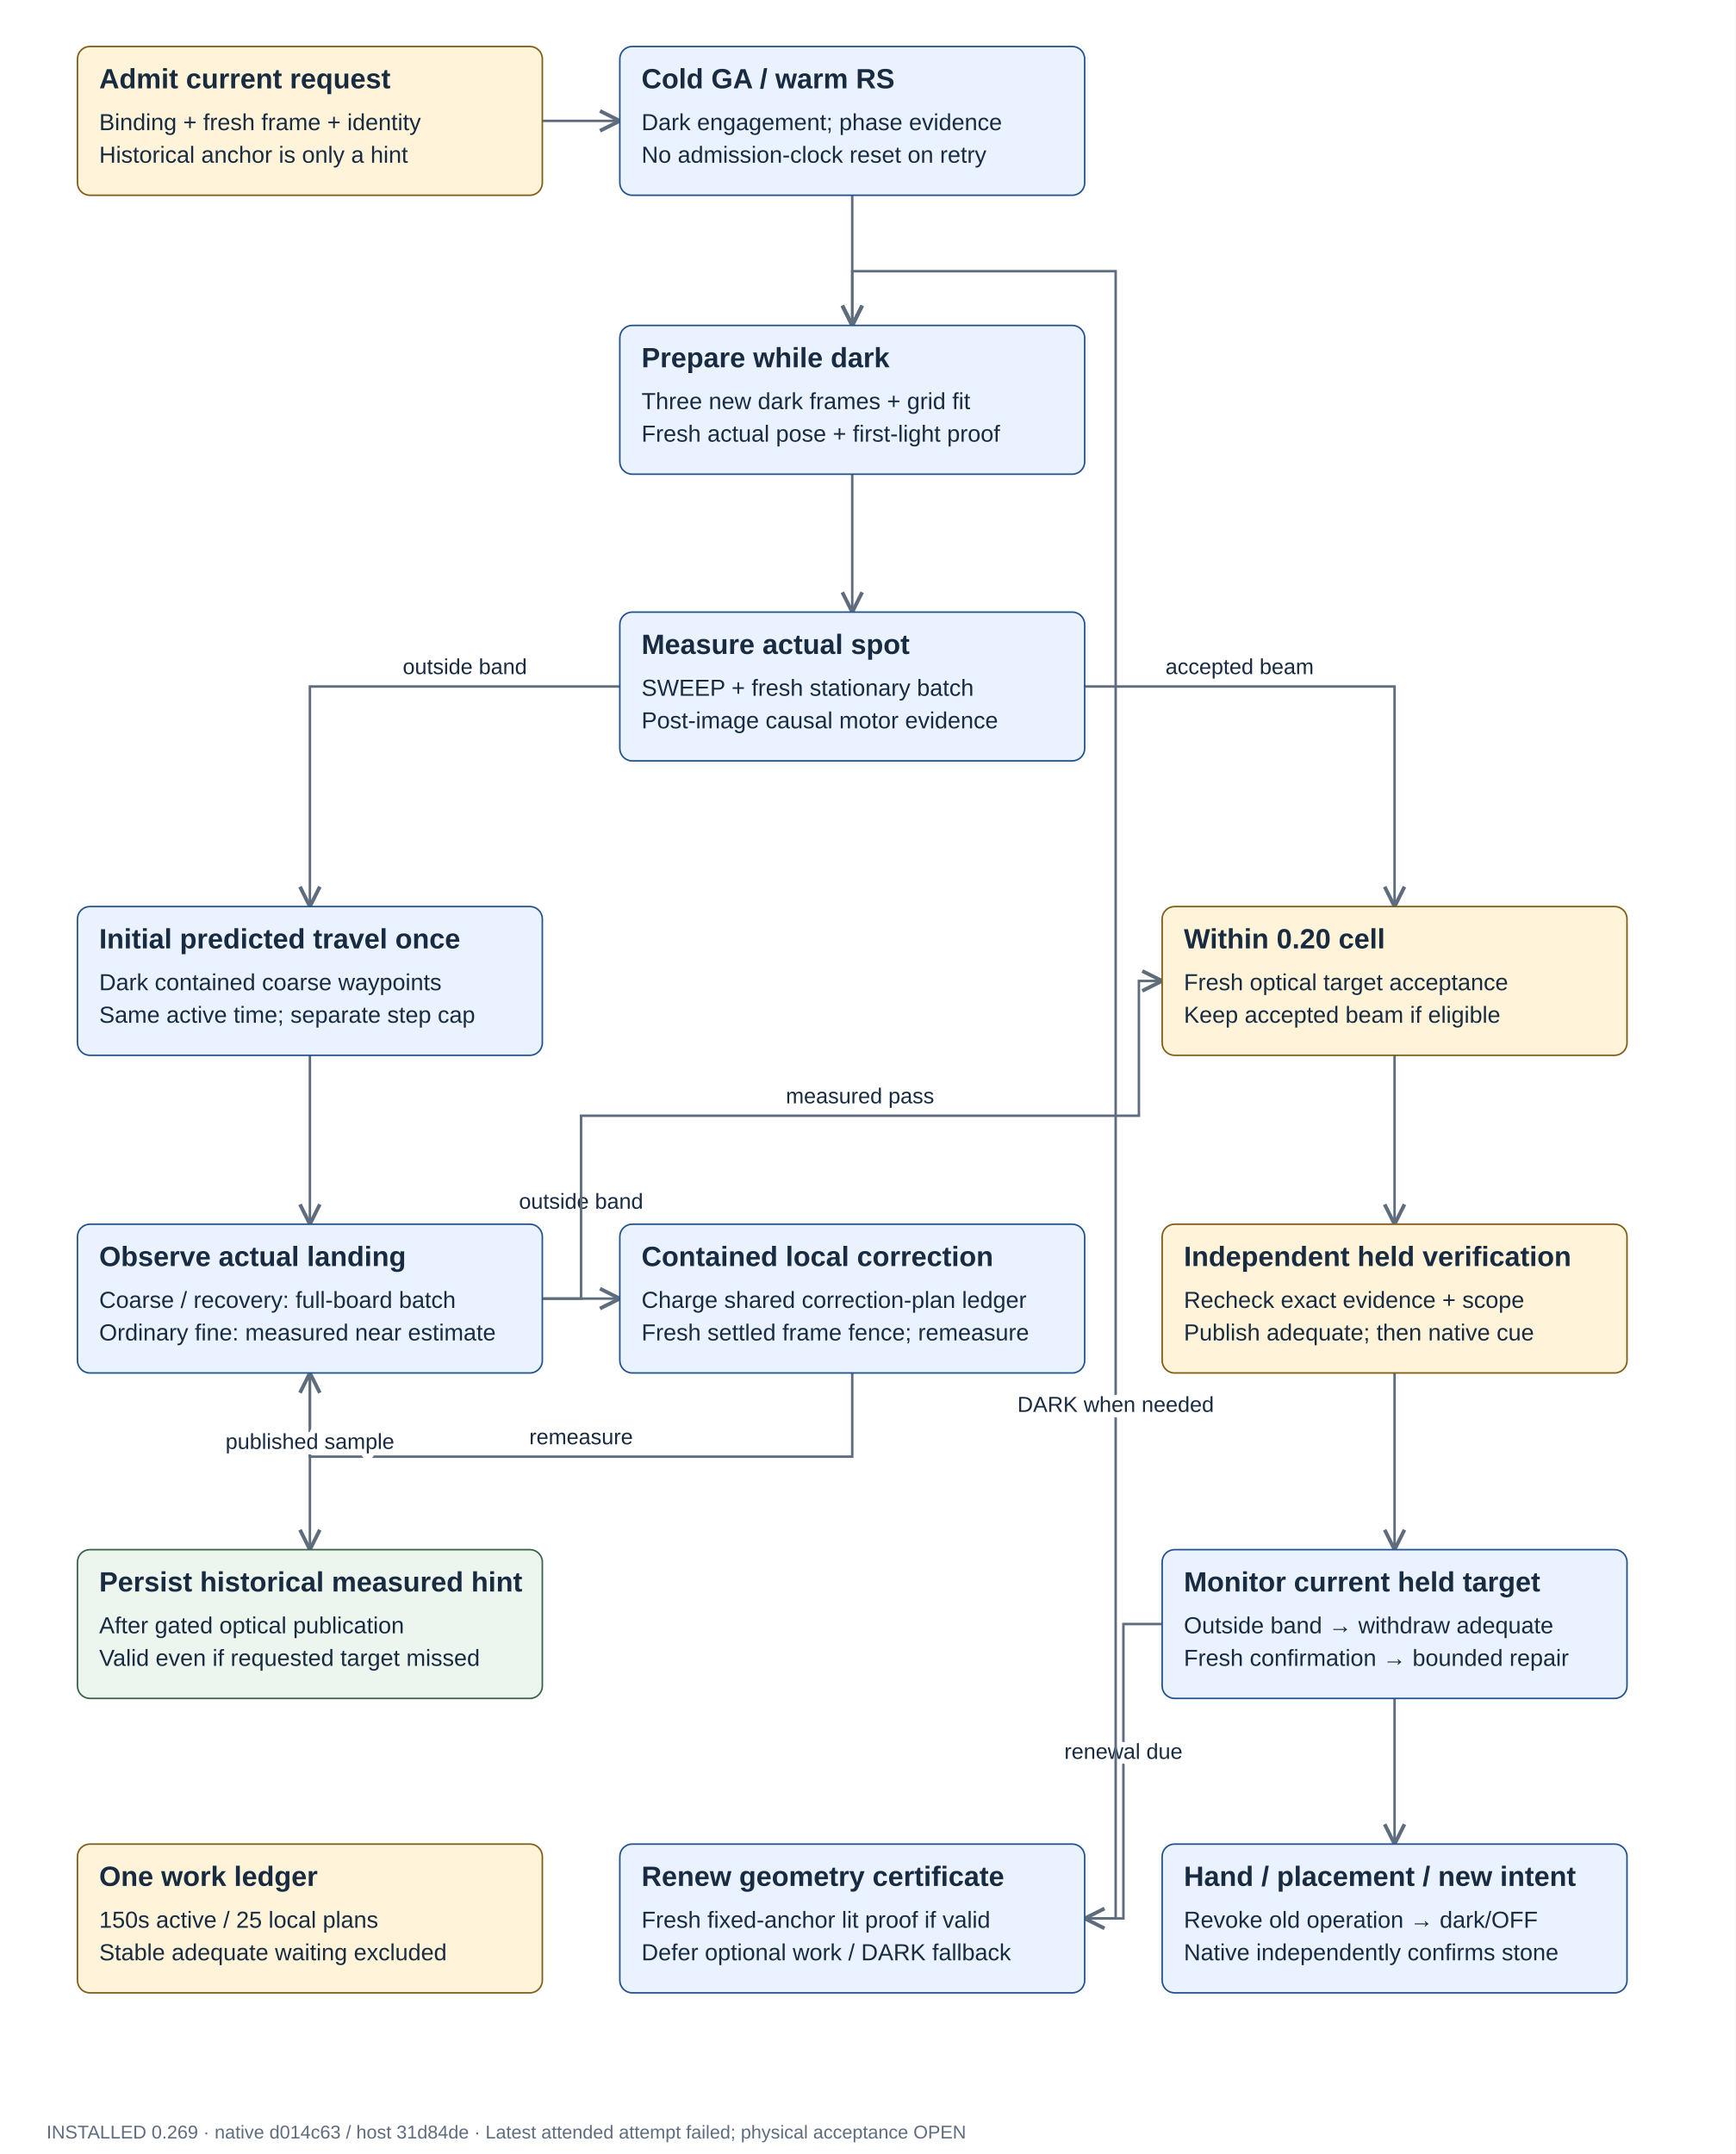
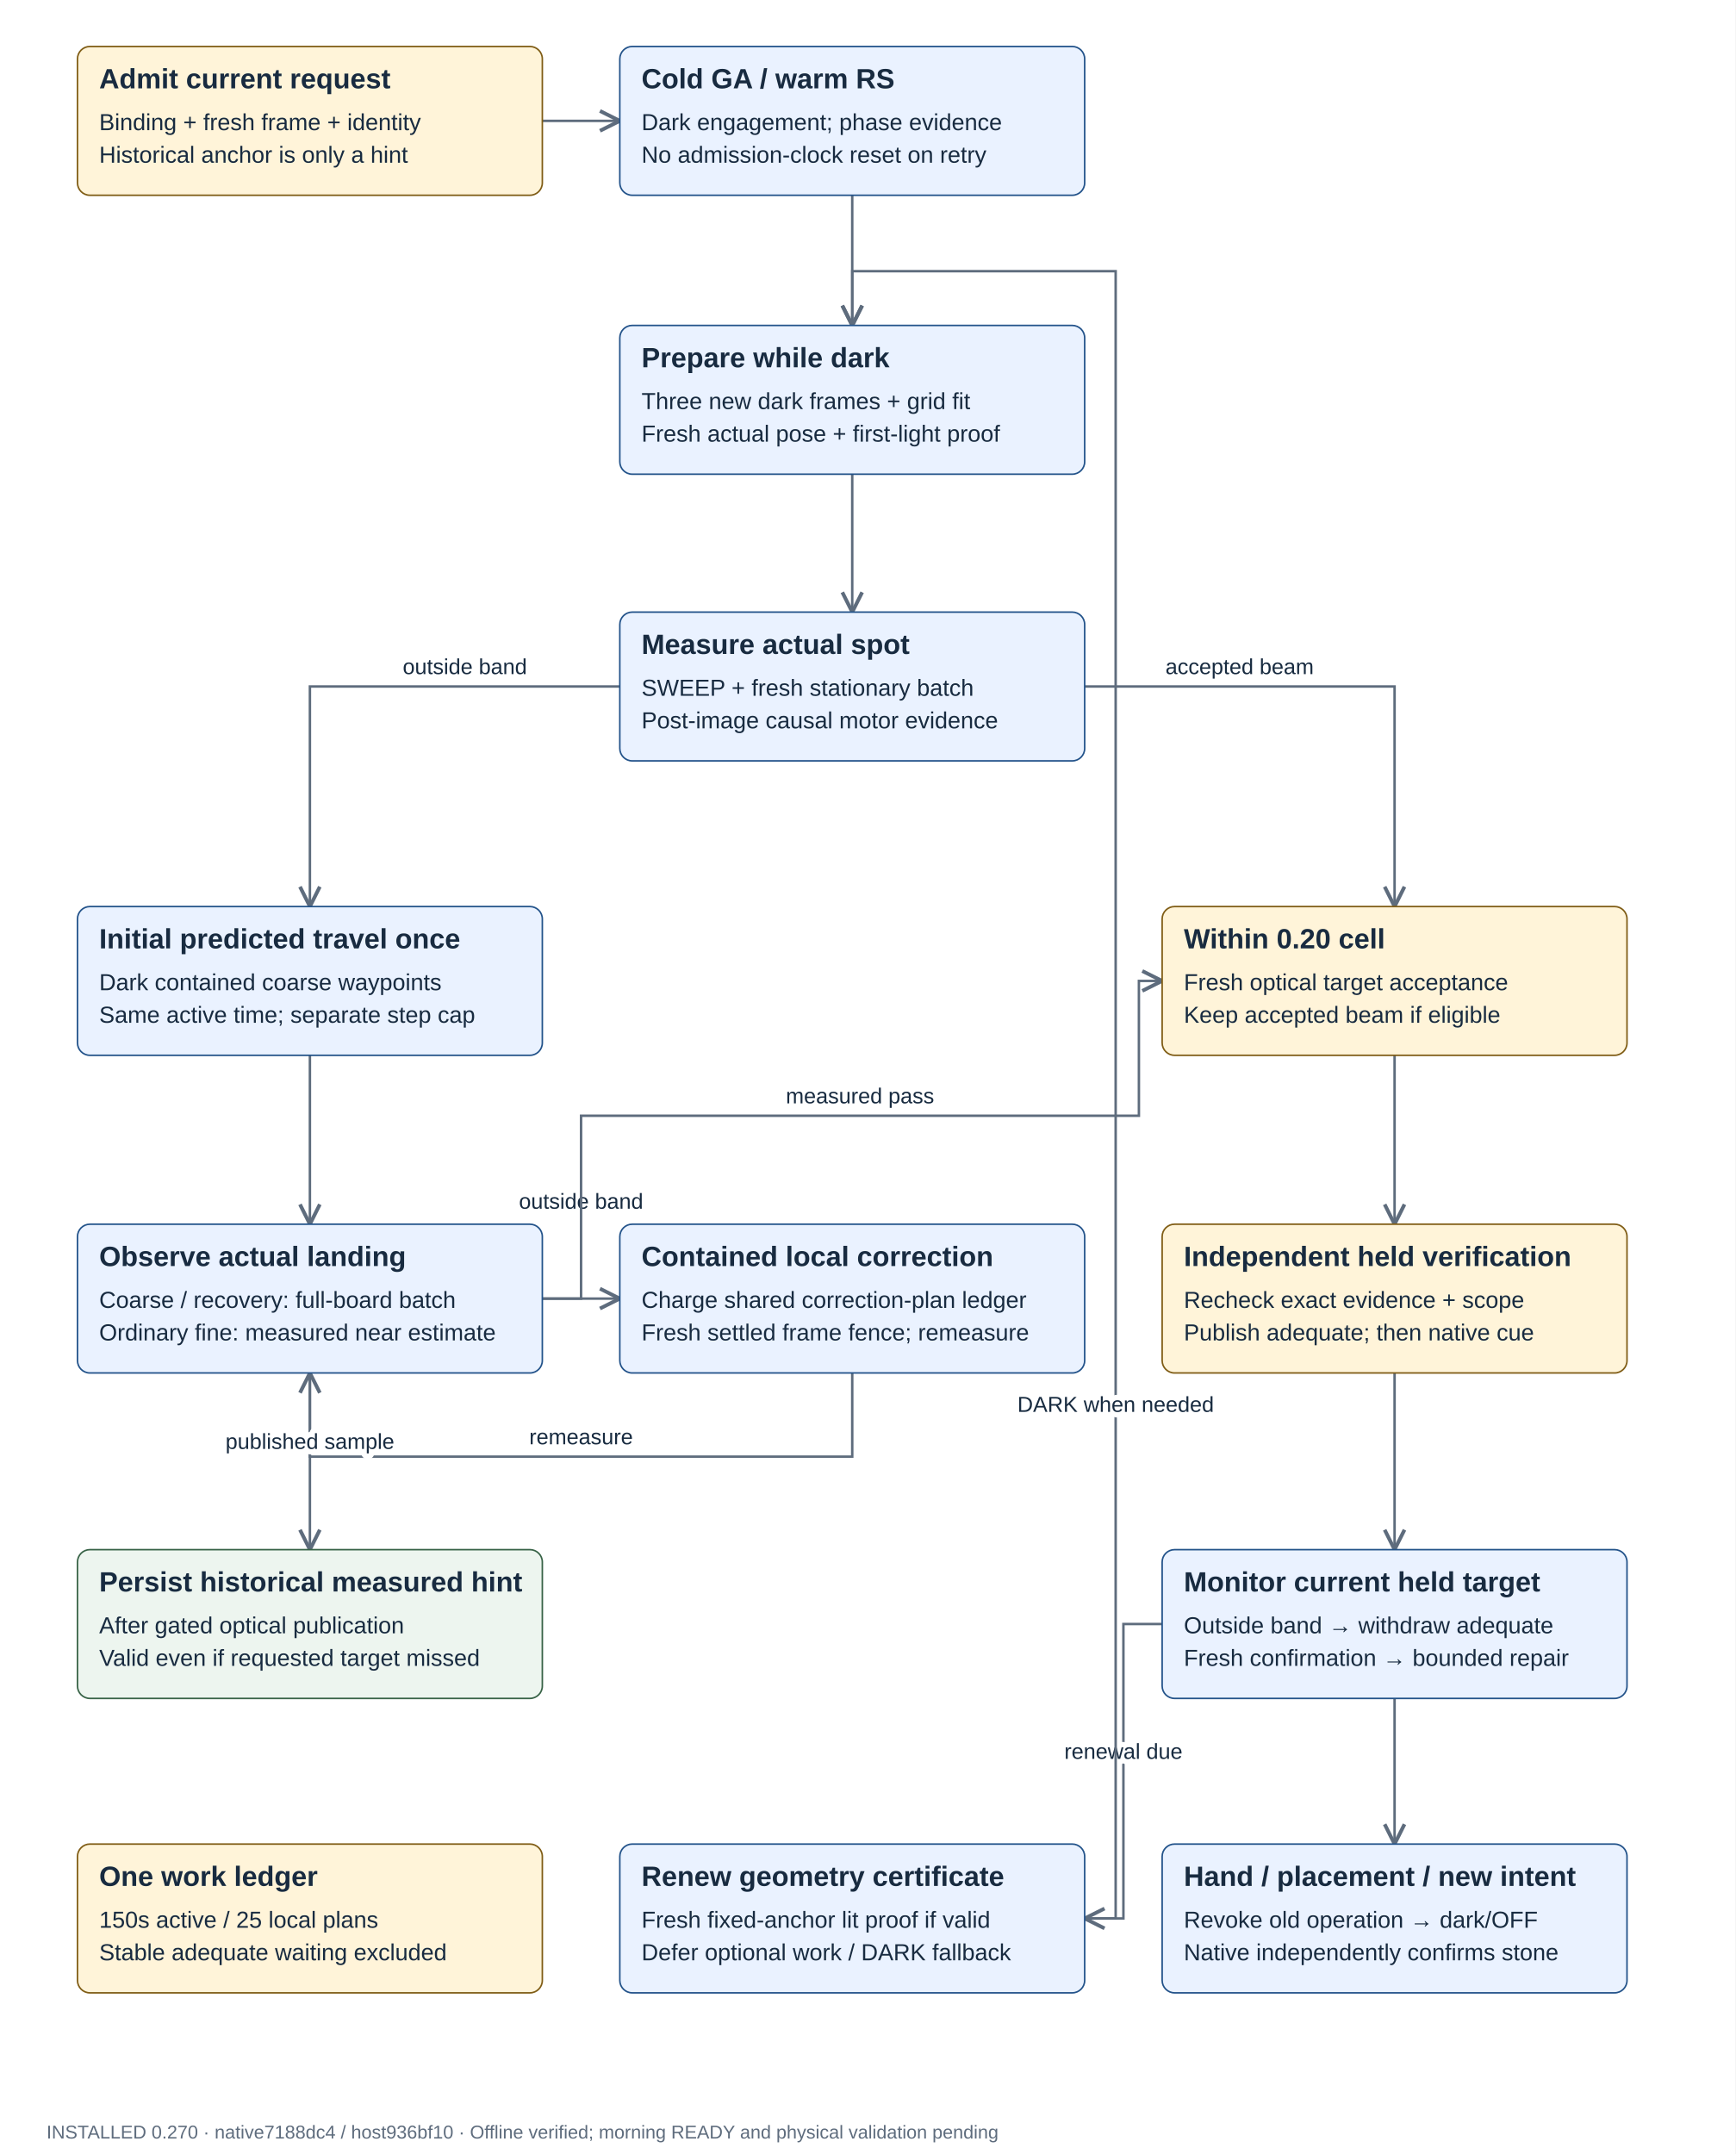
<svg xmlns="http://www.w3.org/2000/svg" viewBox="0 0 1120 1390" width="1120" height="1390" role="img" aria-labelledby="laser-title laser-desc">
  <defs>
    <marker id="arrow" markerWidth="10" markerHeight="10" refX="9" refY="5" orient="auto-start-reverse">
      <path d="M 1 1 L 9 5 L 1 9" fill="none" stroke="#5e6c7d" stroke-width="1.5" />
    </marker>
  </defs>
  <style>text{font-family:Arial,Helvetica,sans-serif;fill:#182b40}.edge-label{font-size:14px;paint-order:stroke;stroke:#fff;stroke-width:7px;stroke-linejoin:round}.node-title{font-size:18px;font-weight:600}.node-body{font-size:15px}</style>
  <rect width="100%" height="100%" fill="#fff" />
  <polyline points="350.0,78.0 400.0,78.0" fill="none" stroke="#5e6c7d" stroke-width="1.6" marker-end="url(#arrow)" />
  <polyline points="550.0,126.0 550.0,210.0" fill="none" stroke="#5e6c7d" stroke-width="1.6" marker-end="url(#arrow)" />
  <polyline points="550.0,306.0 550.0,395.0" fill="none" stroke="#5e6c7d" stroke-width="1.6" marker-end="url(#arrow)" />
  <polyline points="400.0,443.0 200,443 200.0,585.0" fill="none" stroke="#5e6c7d" stroke-width="1.6" marker-end="url(#arrow)" />
  <text class="edge-label" x="300.0" y="435.0" text-anchor="middle">outside band</text>
  <polyline points="700.0,443.0 900,443 900.0,585.0" fill="none" stroke="#5e6c7d" stroke-width="1.6" marker-end="url(#arrow)" />
  <text class="edge-label" x="800.0" y="435.0" text-anchor="middle">accepted beam</text>
  <polyline points="200.0,681.0 200.0,790.0" fill="none" stroke="#5e6c7d" stroke-width="1.6" marker-end="url(#arrow)" />
  <polyline points="350.0,838.0 400.0,838.0" fill="none" stroke="#5e6c7d" stroke-width="1.6" marker-end="url(#arrow)" />
  <text class="edge-label" x="375.0" y="780.0" text-anchor="middle">outside band</text>
  <polyline points="550.0,886.0 550,940 200,940 200.0,886.0" fill="none" stroke="#5e6c7d" stroke-width="1.6" marker-end="url(#arrow)" />
  <text class="edge-label" x="375.0" y="932.0" text-anchor="middle">remeasure</text>
  <polyline points="350.0,838.0 375,838 375,720 735,720 735,633 750.0,633.0" fill="none" stroke="#5e6c7d" stroke-width="1.6" marker-end="url(#arrow)" />
  <text class="edge-label" x="555.0" y="712.0" text-anchor="middle">measured pass</text>
  <polyline points="900.0,681.0 900.0,790.0" fill="none" stroke="#5e6c7d" stroke-width="1.6" marker-end="url(#arrow)" />
  <polyline points="900.0,886.0 900.0,1000.0" fill="none" stroke="#5e6c7d" stroke-width="1.6" marker-end="url(#arrow)" />
  <polyline points="900.0,1096.0 900.0,1190.0" fill="none" stroke="#5e6c7d" stroke-width="1.6" marker-end="url(#arrow)" />
  <polyline points="750.0,1048.0 725,1048 725,1238 700.0,1238.0" fill="none" stroke="#5e6c7d" stroke-width="1.6" marker-end="url(#arrow)" />
  <text class="edge-label" x="725.0" y="1135.0" text-anchor="middle">renewal due</text>
  <polyline points="700.0,1238.0 720,1238 720,175 550,175 550.0,210.0" fill="none" stroke="#5e6c7d" stroke-width="1.6" marker-end="url(#arrow)" />
  <text class="edge-label" x="720.0" y="911.1" text-anchor="middle">DARK when needed</text>
  <polyline points="200.0,886.0 200.0,1000.0" fill="none" stroke="#5e6c7d" stroke-width="1.6" marker-end="url(#arrow)" />
  <text class="edge-label" x="200.0" y="935.0" text-anchor="middle">published sample</text>
  <g data-node="admit">
    <rect x="50" y="30" width="300" height="96" rx="8" fill="#fff4d9" stroke="#805d16" />
    <text class="node-title" x="64" y="57">Admit current request</text>
    <text class="node-body" x="64" y="84">Binding + fresh frame + identity</text>
    <text class="node-body" x="64" y="105">Historical anchor is only a hint</text>
  </g>
  <g data-node="arm">
    <rect x="400" y="30" width="300" height="96" rx="8" fill="#eaf2ff" stroke="#23538a" />
    <text class="node-title" x="414" y="57">Cold GA / warm RS</text>
    <text class="node-body" x="414" y="84">Dark engagement; phase evidence</text>
    <text class="node-body" x="414" y="105">No admission-clock reset on retry</text>
  </g>
  <g data-node="prepare">
    <rect x="400" y="210" width="300" height="96" rx="8" fill="#eaf2ff" stroke="#23538a" />
    <text class="node-title" x="414" y="237">Prepare while dark</text>
    <text class="node-body" x="414" y="264">Three new dark frames + grid fit</text>
    <text class="node-body" x="414" y="285">Fresh actual pose + first-light proof</text>
  </g>
  <g data-node="initial">
    <rect x="400" y="395" width="300" height="96" rx="8" fill="#eaf2ff" stroke="#23538a" />
    <text class="node-title" x="414" y="422">Measure actual spot</text>
    <text class="node-body" x="414" y="449">SWEEP + fresh stationary batch</text>
    <text class="node-body" x="414" y="470">Post-image causal motor evidence</text>
  </g>
  <g data-node="coarse">
    <rect x="50" y="585" width="300" height="96" rx="8" fill="#eaf2ff" stroke="#23538a" />
    <text class="node-title" x="64" y="612">Initial predicted travel once</text>
    <text class="node-body" x="64" y="639">Dark contained coarse waypoints</text>
    <text class="node-body" x="64" y="660">Same active time; separate step cap</text>
  </g>
  <g data-node="observe">
    <rect x="50" y="790" width="300" height="96" rx="8" fill="#eaf2ff" stroke="#23538a" />
    <text class="node-title" x="64" y="817">Observe actual landing</text>
    <text class="node-body" x="64" y="844">Coarse / recovery: full-board batch</text>
    <text class="node-body" x="64" y="865">Ordinary fine: measured near estimate</text>
  </g>
  <g data-node="fine">
    <rect x="400" y="790" width="300" height="96" rx="8" fill="#eaf2ff" stroke="#23538a" />
    <text class="node-title" x="414" y="817">Contained local correction</text>
    <text class="node-body" x="414" y="844">Charge shared correction-plan ledger</text>
    <text class="node-body" x="414" y="865">Fresh settled frame fence; remeasure</text>
  </g>
  <g data-node="accept">
    <rect x="750" y="585" width="300" height="96" rx="8" fill="#fff4d9" stroke="#805d16" />
    <text class="node-title" x="764" y="612">Within 0.20 cell</text>
    <text class="node-body" x="764" y="639">Fresh optical target acceptance</text>
    <text class="node-body" x="764" y="660">Keep accepted beam if eligible</text>
  </g>
  <g data-node="hold">
    <rect x="750" y="790" width="300" height="96" rx="8" fill="#fff4d9" stroke="#805d16" />
    <text class="node-title" x="764" y="817">Independent held verification</text>
    <text class="node-body" x="764" y="844">Recheck exact evidence + scope</text>
    <text class="node-body" x="764" y="865">Publish adequate; then native cue</text>
  </g>
  <g data-node="monitor">
    <rect x="750" y="1000" width="300" height="96" rx="8" fill="#eaf2ff" stroke="#23538a" />
    <text class="node-title" x="764" y="1027">Monitor current held target</text>
    <text class="node-body" x="764" y="1054">Outside band → withdraw adequate</text>
    <text class="node-body" x="764" y="1075">Fresh confirmation → bounded repair</text>
  </g>
  <g data-node="renew">
    <rect x="400" y="1190" width="300" height="96" rx="8" fill="#eaf2ff" stroke="#23538a" />
    <text class="node-title" x="414" y="1217">Renew geometry certificate</text>
    <text class="node-body" x="414" y="1244">Fresh fixed-anchor lit proof if valid</text>
    <text class="node-body" x="414" y="1265">Defer optional work / DARK fallback</text>
  </g>
  <g data-node="anchor">
    <rect x="50" y="1000" width="300" height="96" rx="8" fill="#edf5ef" stroke="#386347" />
    <text class="node-title" x="64" y="1027">Persist historical measured hint</text>
    <text class="node-body" x="64" y="1054">After gated optical publication</text>
    <text class="node-body" x="64" y="1075">Valid even if requested target missed</text>
  </g>
  <g data-node="placement">
    <rect x="750" y="1190" width="300" height="96" rx="8" fill="#eaf2ff" stroke="#23538a" />
    <text class="node-title" x="764" y="1217">Hand / placement / new intent</text>
    <text class="node-body" x="764" y="1244">Revoke old operation → dark/OFF</text>
    <text class="node-body" x="764" y="1265">Native independently confirms stone</text>
  </g>
  <g data-node="budget">
    <rect x="50" y="1190" width="300" height="96" rx="8" fill="#fff4d9" stroke="#805d16" />
    <text class="node-title" x="64" y="1217">One work ledger</text>
    <text class="node-body" x="64" y="1244">150s active / 25 local plans</text>
    <text class="node-body" x="64" y="1265">Stable adequate waiting excluded</text>
  </g>
-   <text x="30" y="1380" style="font-size:12px;fill:#5e6c7d">INSTALLED 0.269 · native d014c63 / host 31d84de · Latest attended attempt failed; physical acceptance OPEN</text>
+   <text x="30" y="1380" style="font-size:12px;fill:#5e6c7d">INSTALLED 0.270 · native7188dc4 / host936bf10 · Offline verified; morning READY and physical validation pending</text>
</svg>
